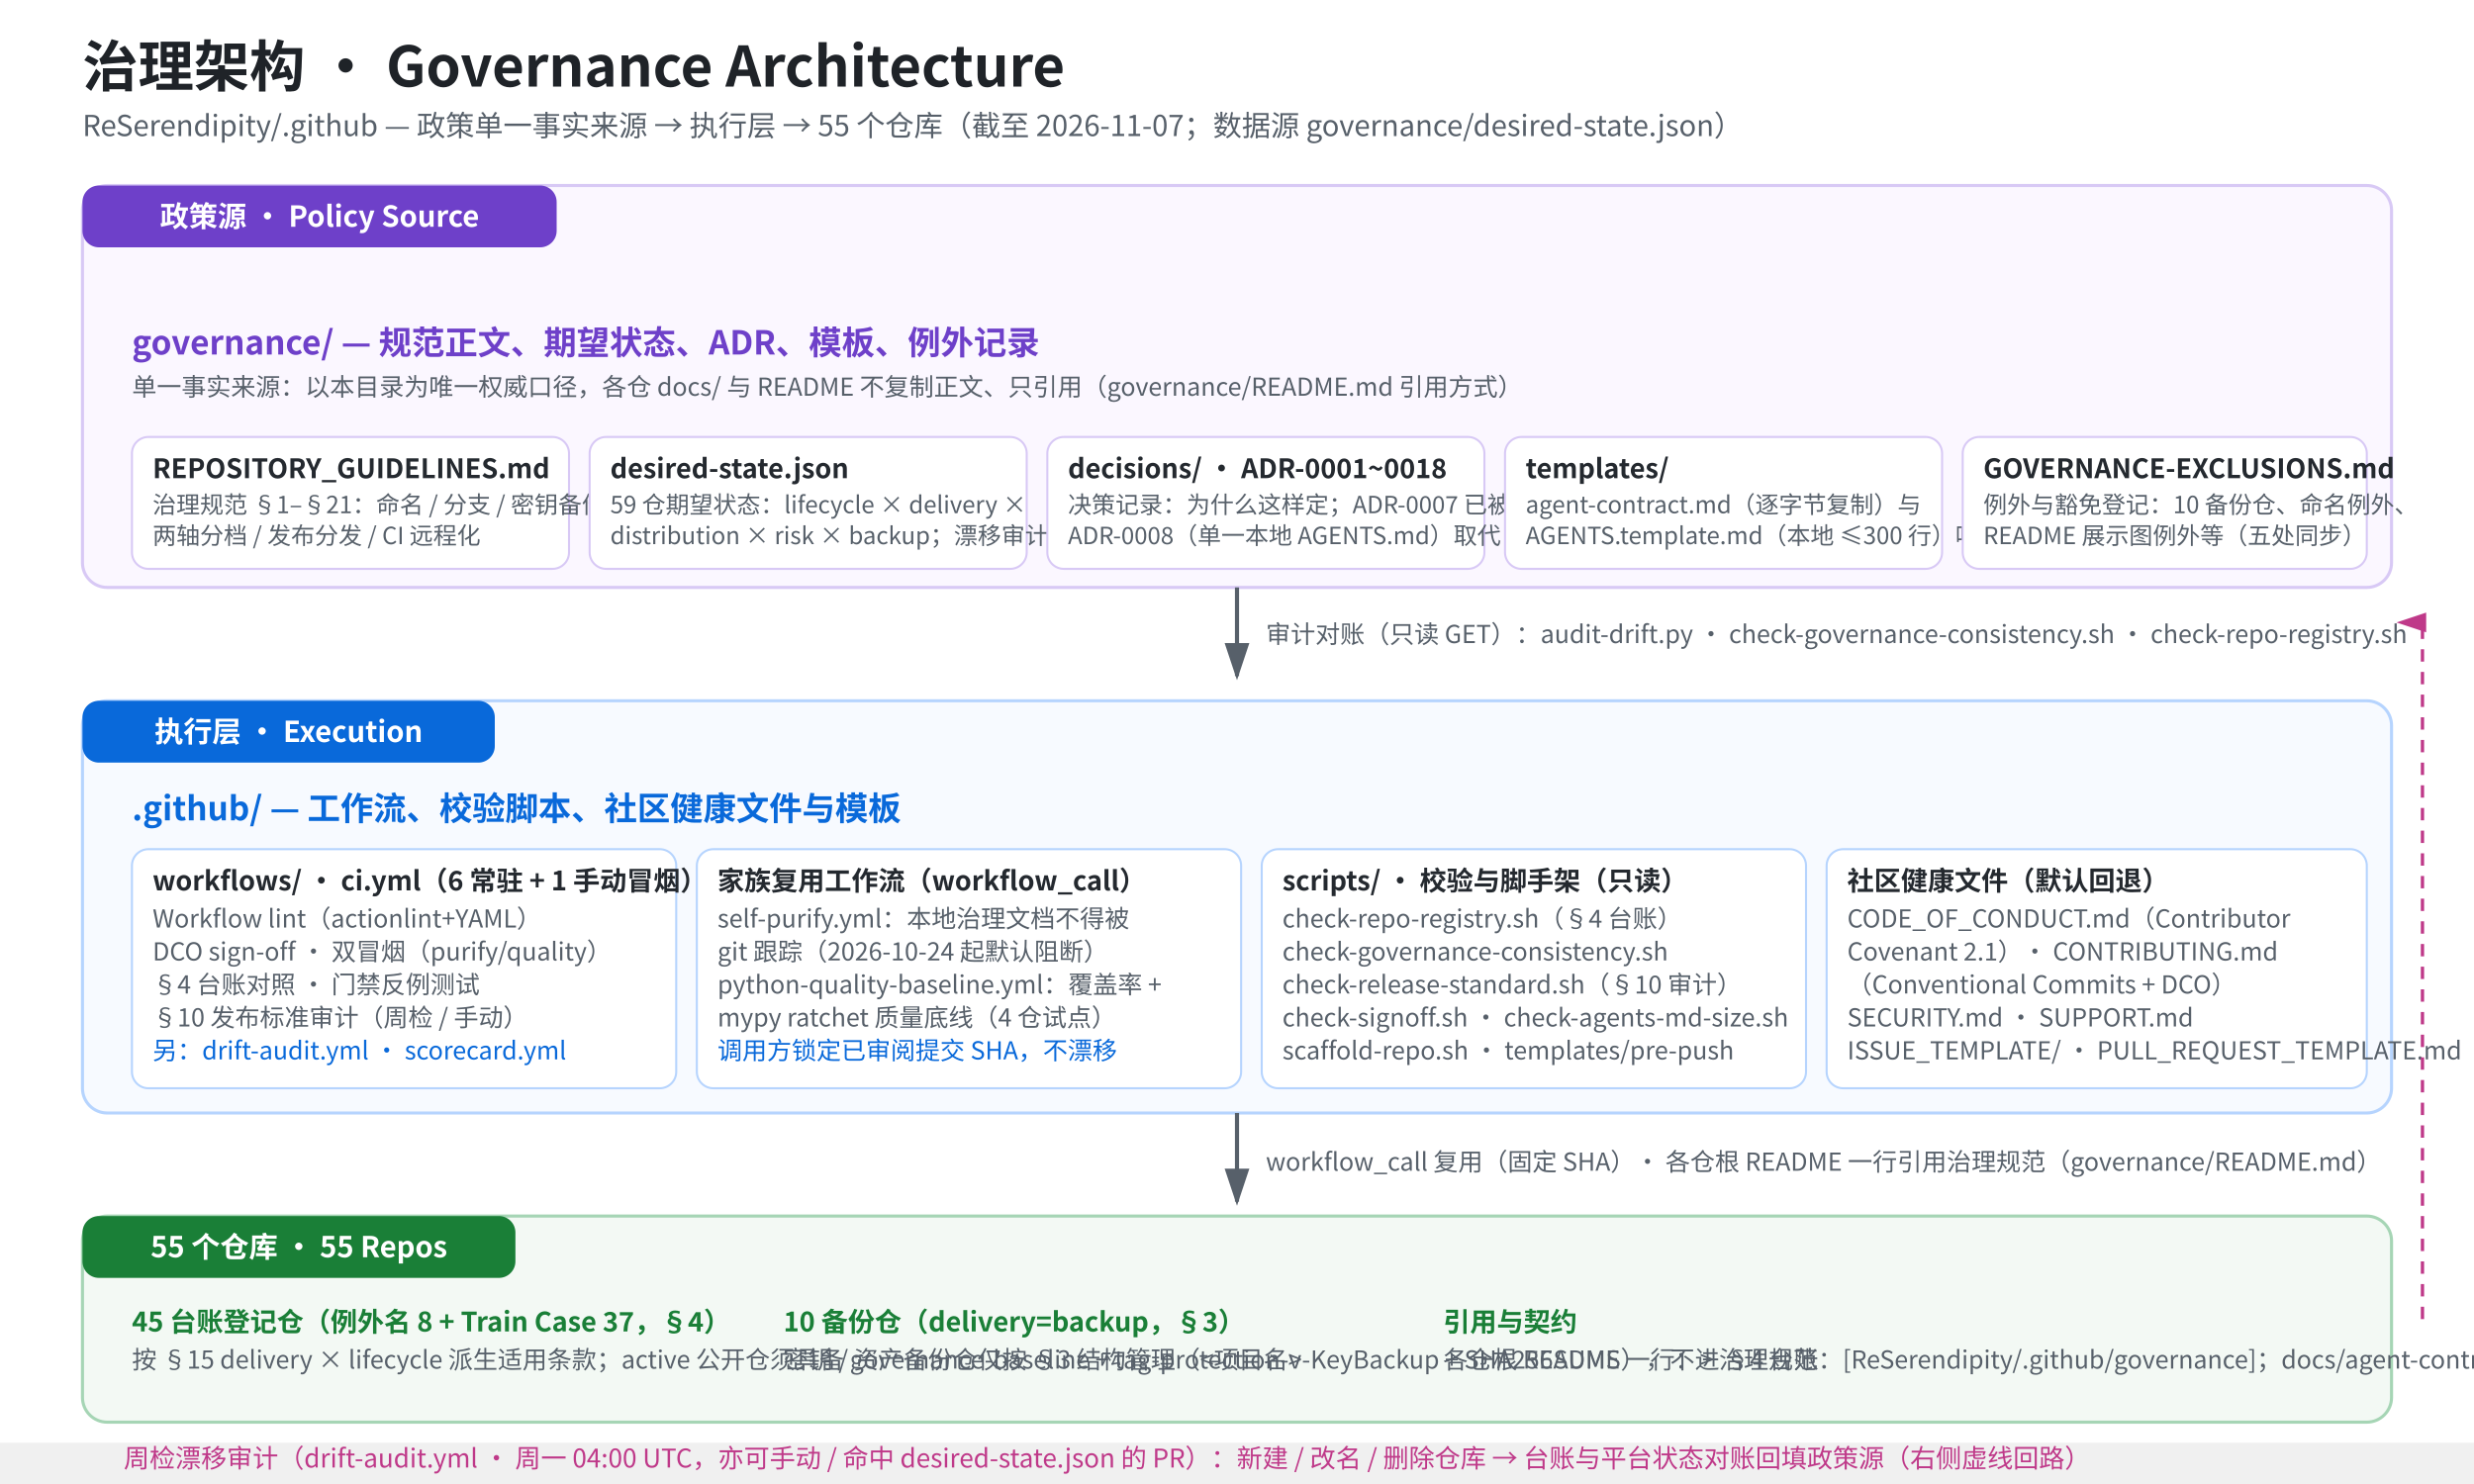
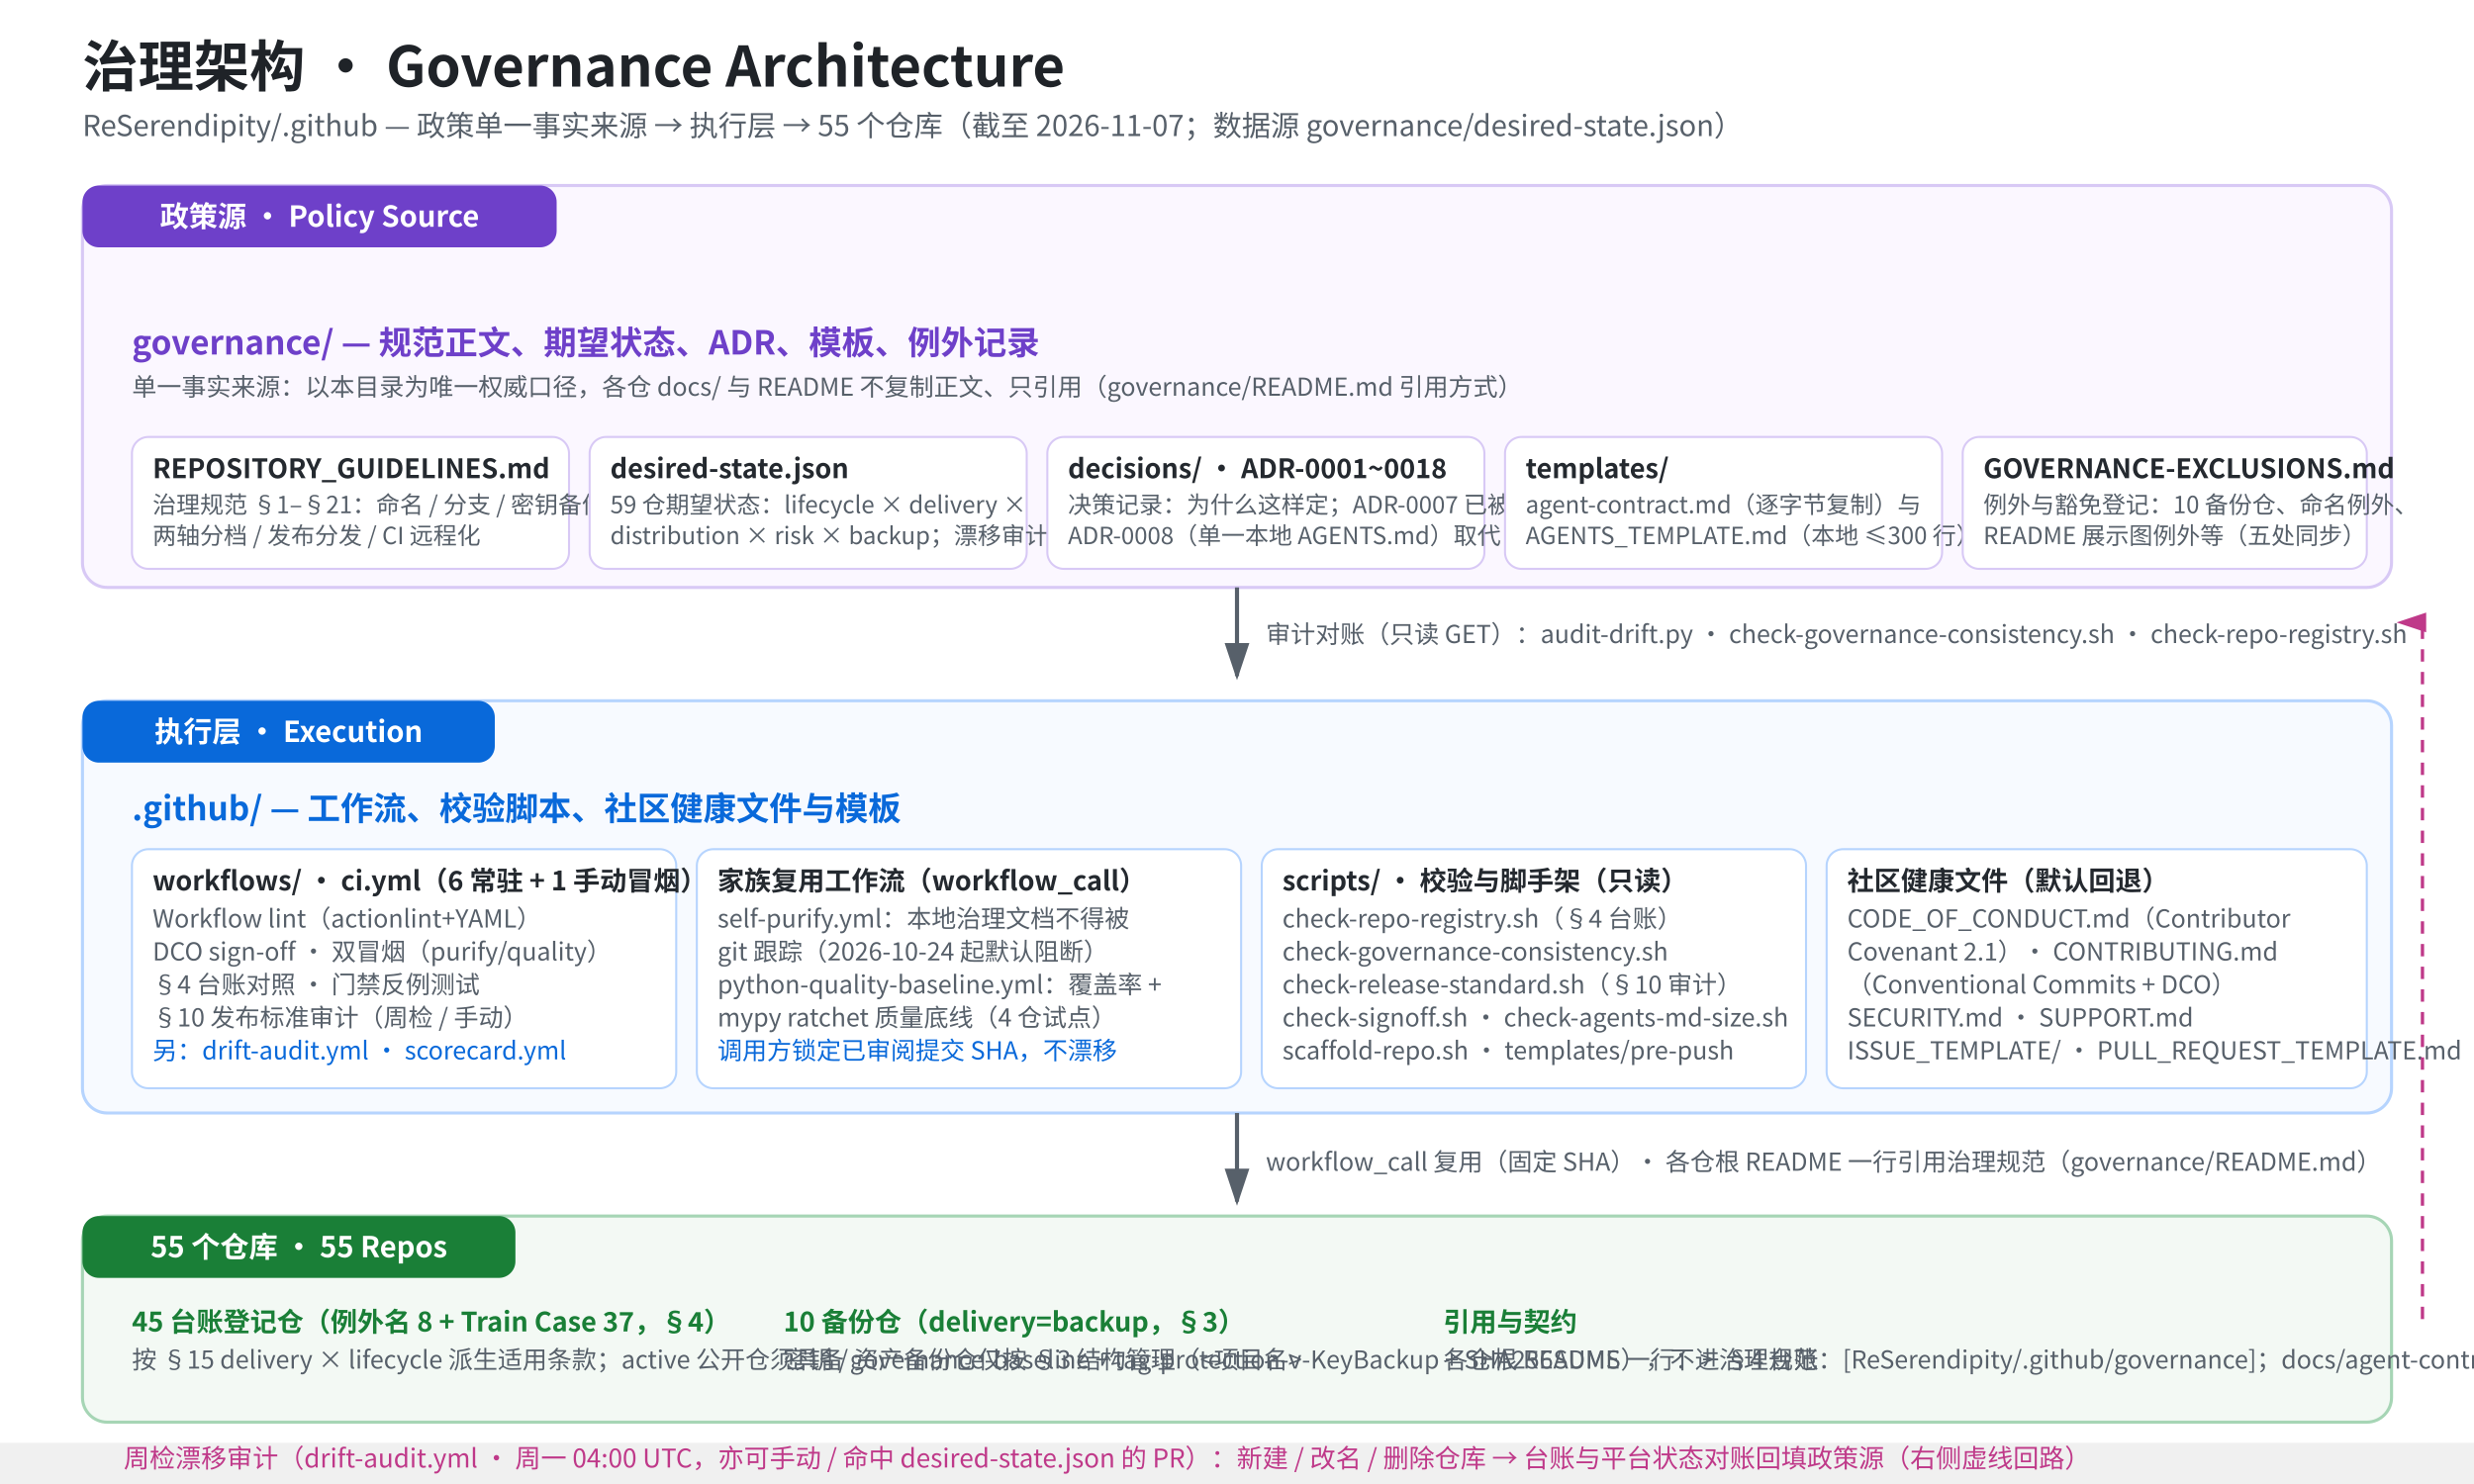
<svg xmlns="http://www.w3.org/2000/svg" width="1200" height="720" viewBox="0 0 1200 720" font-family="'Noto Sans CJK SC','Noto Sans',-apple-system,'Segoe UI',sans-serif">
  <defs>
    <marker id="arr" markerWidth="10" markerHeight="10" refX="8" refY="3" orient="auto" markerUnits="strokeWidth">
      <path d="M0,0 L0,6 L9,3 z" fill="#57606a" />
    </marker>
    <marker id="arr-dash" markerWidth="10" markerHeight="10" refX="8" refY="3" orient="auto" markerUnits="strokeWidth">
      <path d="M0,0 L0,6 L9,3 z" fill="#bf3989" />
    </marker>
  </defs>
  <rect x="0" y="0" width="1200" height="700" fill="#ffffff" />
  <text x="40" y="42" font-size="27" font-weight="700" fill="#1f2328">治理架构 · Governance Architecture</text>
  <text x="40" y="66" font-size="14" fill="#57606a">ReSerendipity/.github — 政策单一事实来源 → 执行层 → 55 个仓库（截至 2026-11-07；数据源 governance/desired-state.json）</text>
  <rect x="40" y="90" width="1120" height="195" rx="12" fill="#fbf7ff" stroke="#d8c9f5" stroke-width="1.5" />
  <rect x="40" y="90" width="230" height="30" rx="8" fill="#6e40c9" />
  <text x="155" y="110" font-size="14" font-weight="700" fill="#ffffff" text-anchor="middle">政策源 · Policy Source</text>
  <text x="64" y="172" font-size="16" font-weight="700" fill="#6e40c9">governance/ — 规范正文、期望状态、ADR、模板、例外记录</text>
  <text x="64" y="192" font-size="12" fill="#57606a">单一事实来源：以本目录为唯一权威口径，各仓 docs/ 与 README 不复制正文、只引用（governance/README.md 引用方式）</text>
  <g font-size="12" fill="#24292f">
    <rect x="64" y="212" width="212" height="64" rx="8" fill="#ffffff" stroke="#d8c9f5" />
    <text x="74" y="232" font-size="13" font-weight="700">REPOSITORY_GUIDELINES.md</text>
    <text x="74" y="249" font-size="11.5" fill="#57606a">治理规范 §1–§21：命名 / 分支 / 密钥备份 /</text>
    <text x="74" y="264" font-size="11.5" fill="#57606a">两轴分档 / 发布分发 / CI 远程化</text>
    <rect x="286" y="212" width="212" height="64" rx="8" fill="#ffffff" stroke="#d8c9f5" />
    <text x="296" y="232" font-size="13" font-weight="700">desired-state.json</text>
    <text x="296" y="249" font-size="11.5" fill="#57606a">59 仓期望状态：lifecycle × delivery ×</text>
    <text x="296" y="264" font-size="11.5" fill="#57606a">distribution × risk × backup；漂移审计源</text>
    <rect x="508" y="212" width="212" height="64" rx="8" fill="#ffffff" stroke="#d8c9f5" />
    <text x="518" y="232" font-size="13" font-weight="700">decisions/ · ADR-0001~0018</text>
    <text x="518" y="249" font-size="11.5" fill="#57606a">决策记录：为什么这样定；ADR-0007 已被</text>
    <text x="518" y="264" font-size="11.5" fill="#57606a">ADR-0008（单一本地 AGENTS.md）取代</text>
    <rect x="730" y="212" width="212" height="64" rx="8" fill="#ffffff" stroke="#d8c9f5" />
    <text x="740" y="232" font-size="13" font-weight="700">templates/</text>
    <text x="740" y="249" font-size="11.5" fill="#57606a">agent-contract.md（逐字节复制）与</text>
-     <text x="740" y="264" font-size="11.5" fill="#57606a">AGENTS.template.md（本地 ≤300 行）唯一模板</text>
+     <text x="740" y="264" font-size="11.5" fill="#57606a">AGENTS_TEMPLATE.md（本地 ≤300 行）唯一模板</text>
    <rect x="952" y="212" width="196" height="64" rx="8" fill="#ffffff" stroke="#d8c9f5" />
    <text x="962" y="232" font-size="13" font-weight="700">GOVERNANCE-EXCLUSIONS.md</text>
    <text x="962" y="249" font-size="11.5" fill="#57606a">例外与豁免登记：10 备份仓、命名例外、</text>
    <text x="962" y="264" font-size="11.5" fill="#57606a">README 展示图例外等（五处同步）</text>
  </g>
  <path d="M600,285 L600,328" stroke="#57606a" stroke-width="2" fill="none" marker-end="url(#arr)" />
  <text x="614" y="312" font-size="12" fill="#57606a">审计对账（只读 GET）：audit-drift.py · check-governance-consistency.sh · check-repo-registry.sh</text>
  <rect x="40" y="340" width="1120" height="200" rx="12" fill="#f7faff" stroke="#b6d4fe" stroke-width="1.5" />
  <rect x="40" y="340" width="200" height="30" rx="8" fill="#0969da" />
  <text x="140" y="360" font-size="14" font-weight="700" fill="#ffffff" text-anchor="middle">执行层 · Execution</text>
  <text x="64" y="398" font-size="16" font-weight="700" fill="#0969da">.github/ — 工作流、校验脚本、社区健康文件与模板</text>
  <g font-size="12" fill="#24292f">
    <rect x="64" y="412" width="264" height="116" rx="8" fill="#ffffff" stroke="#b6d4fe" />
    <text x="74" y="432" font-size="13" font-weight="700">workflows/ · ci.yml（6 常驻 + 1 手动冒烟）</text>
    <text x="74" y="450" fill="#57606a">Workflow lint（actionlint+YAML）</text>
    <text x="74" y="466" fill="#57606a">DCO sign-off · 双冒烟（purify/quality）</text>
    <text x="74" y="482" fill="#57606a">§4 台账对照 · 门禁反例测试</text>
    <text x="74" y="498" fill="#57606a">§10 发布标准审计（周检 / 手动）</text>
    <text x="74" y="514" fill="#0969da">另：drift-audit.yml · scorecard.yml</text>
    <rect x="338" y="412" width="264" height="116" rx="8" fill="#ffffff" stroke="#b6d4fe" />
    <text x="348" y="432" font-size="13" font-weight="700">家族复用工作流（workflow_call）</text>
    <text x="348" y="450" fill="#57606a">self-purify.yml：本地治理文档不得被</text>
    <text x="348" y="466" fill="#57606a">git 跟踪（2026-10-24 起默认阻断）</text>
    <text x="348" y="482" fill="#57606a">python-quality-baseline.yml：覆盖率 +</text>
    <text x="348" y="498" fill="#57606a">mypy ratchet 质量底线（4 仓试点）</text>
    <text x="348" y="514" fill="#0969da">调用方锁定已审阅提交 SHA，不漂移</text>
    <rect x="612" y="412" width="264" height="116" rx="8" fill="#ffffff" stroke="#b6d4fe" />
    <text x="622" y="432" font-size="13" font-weight="700">scripts/ · 校验与脚手架（只读）</text>
    <text x="622" y="450" fill="#57606a">check-repo-registry.sh（§4 台账）</text>
    <text x="622" y="466" fill="#57606a">check-governance-consistency.sh</text>
    <text x="622" y="482" fill="#57606a">check-release-standard.sh（§10 审计）</text>
    <text x="622" y="498" fill="#57606a">check-signoff.sh · check-agents-md-size.sh</text>
    <text x="622" y="514" fill="#57606a">scaffold-repo.sh · templates/pre-push</text>
    <rect x="886" y="412" width="262" height="116" rx="8" fill="#ffffff" stroke="#b6d4fe" />
    <text x="896" y="432" font-size="13" font-weight="700">社区健康文件（默认回退）</text>
    <text x="896" y="450" fill="#57606a">CODE_OF_CONDUCT.md（Contributor</text>
    <text x="896" y="466" fill="#57606a">Covenant 2.1）· CONTRIBUTING.md</text>
    <text x="896" y="482" fill="#57606a">（Conventional Commits + DCO）</text>
    <text x="896" y="498" fill="#57606a">SECURITY.md · SUPPORT.md</text>
    <text x="896" y="514" fill="#57606a">ISSUE_TEMPLATE/ · PULL_REQUEST_TEMPLATE.md</text>
  </g>
  <path d="M600,540 L600,583" stroke="#57606a" stroke-width="2" fill="none" marker-end="url(#arr)" />
  <text x="614" y="568" font-size="12" fill="#57606a">workflow_call 复用（固定 SHA）· 各仓根 README 一行引用治理规范（governance/README.md）</text>
  <rect x="40" y="590" width="1120" height="100" rx="12" fill="#f3f9f4" stroke="#a6d5b5" stroke-width="1.5" />
  <rect x="40" y="590" width="210" height="30" rx="8" fill="#1a7f37" />
  <text x="145" y="610" font-size="14" font-weight="700" fill="#ffffff" text-anchor="middle">55 个仓库 · 55 Repos</text>
  <text x="64" y="646" font-size="13" font-weight="700" fill="#1a7f37">45 台账登记仓（例外名 8 + Train Case 37，§4）</text>
  <text x="64" y="664" fill="#57606a" font-size="12">按 §15 delivery × lifecycle 派生适用条款；active 公开仓须具备 governance-baseline + tag-protection-v</text>
  <text x="380" y="646" font-size="13" font-weight="700" fill="#1a7f37">10 备份仓（delivery=backup，§3）</text>
  <text x="380" y="664" fill="#57606a" font-size="12">密钥 / 资产备份仓仅按 §3 结构管理（&lt;项目名&gt;-KeyBackup + SHA256SUMS），不进 §4 台账</text>
  <text x="700" y="646" font-size="13" font-weight="700" fill="#1a7f37">引用与契约</text>
  <text x="700" y="664" fill="#57606a" font-size="12">各仓根 README 一行：&gt; 治理规范：[ReSerendipity/.github/governance]；docs/agent-contract.md 逐字节复制模板</text>
  <path d="M1175,640 L1175,302 L1164,302" stroke="#bf3989" stroke-width="1.6" stroke-dasharray="6,5" fill="none" marker-end="url(#arr-dash)" />
  <text x="60" y="712" font-size="12.5" fill="#bf3989">周检漂移审计（drift-audit.yml · 周一 04:00 UTC，亦可手动 / 命中 desired-state.json 的 PR）：新建 / 改名 / 删除仓库 → 台账与平台状态对账回填政策源（右侧虚线回路）</text>
</svg>
